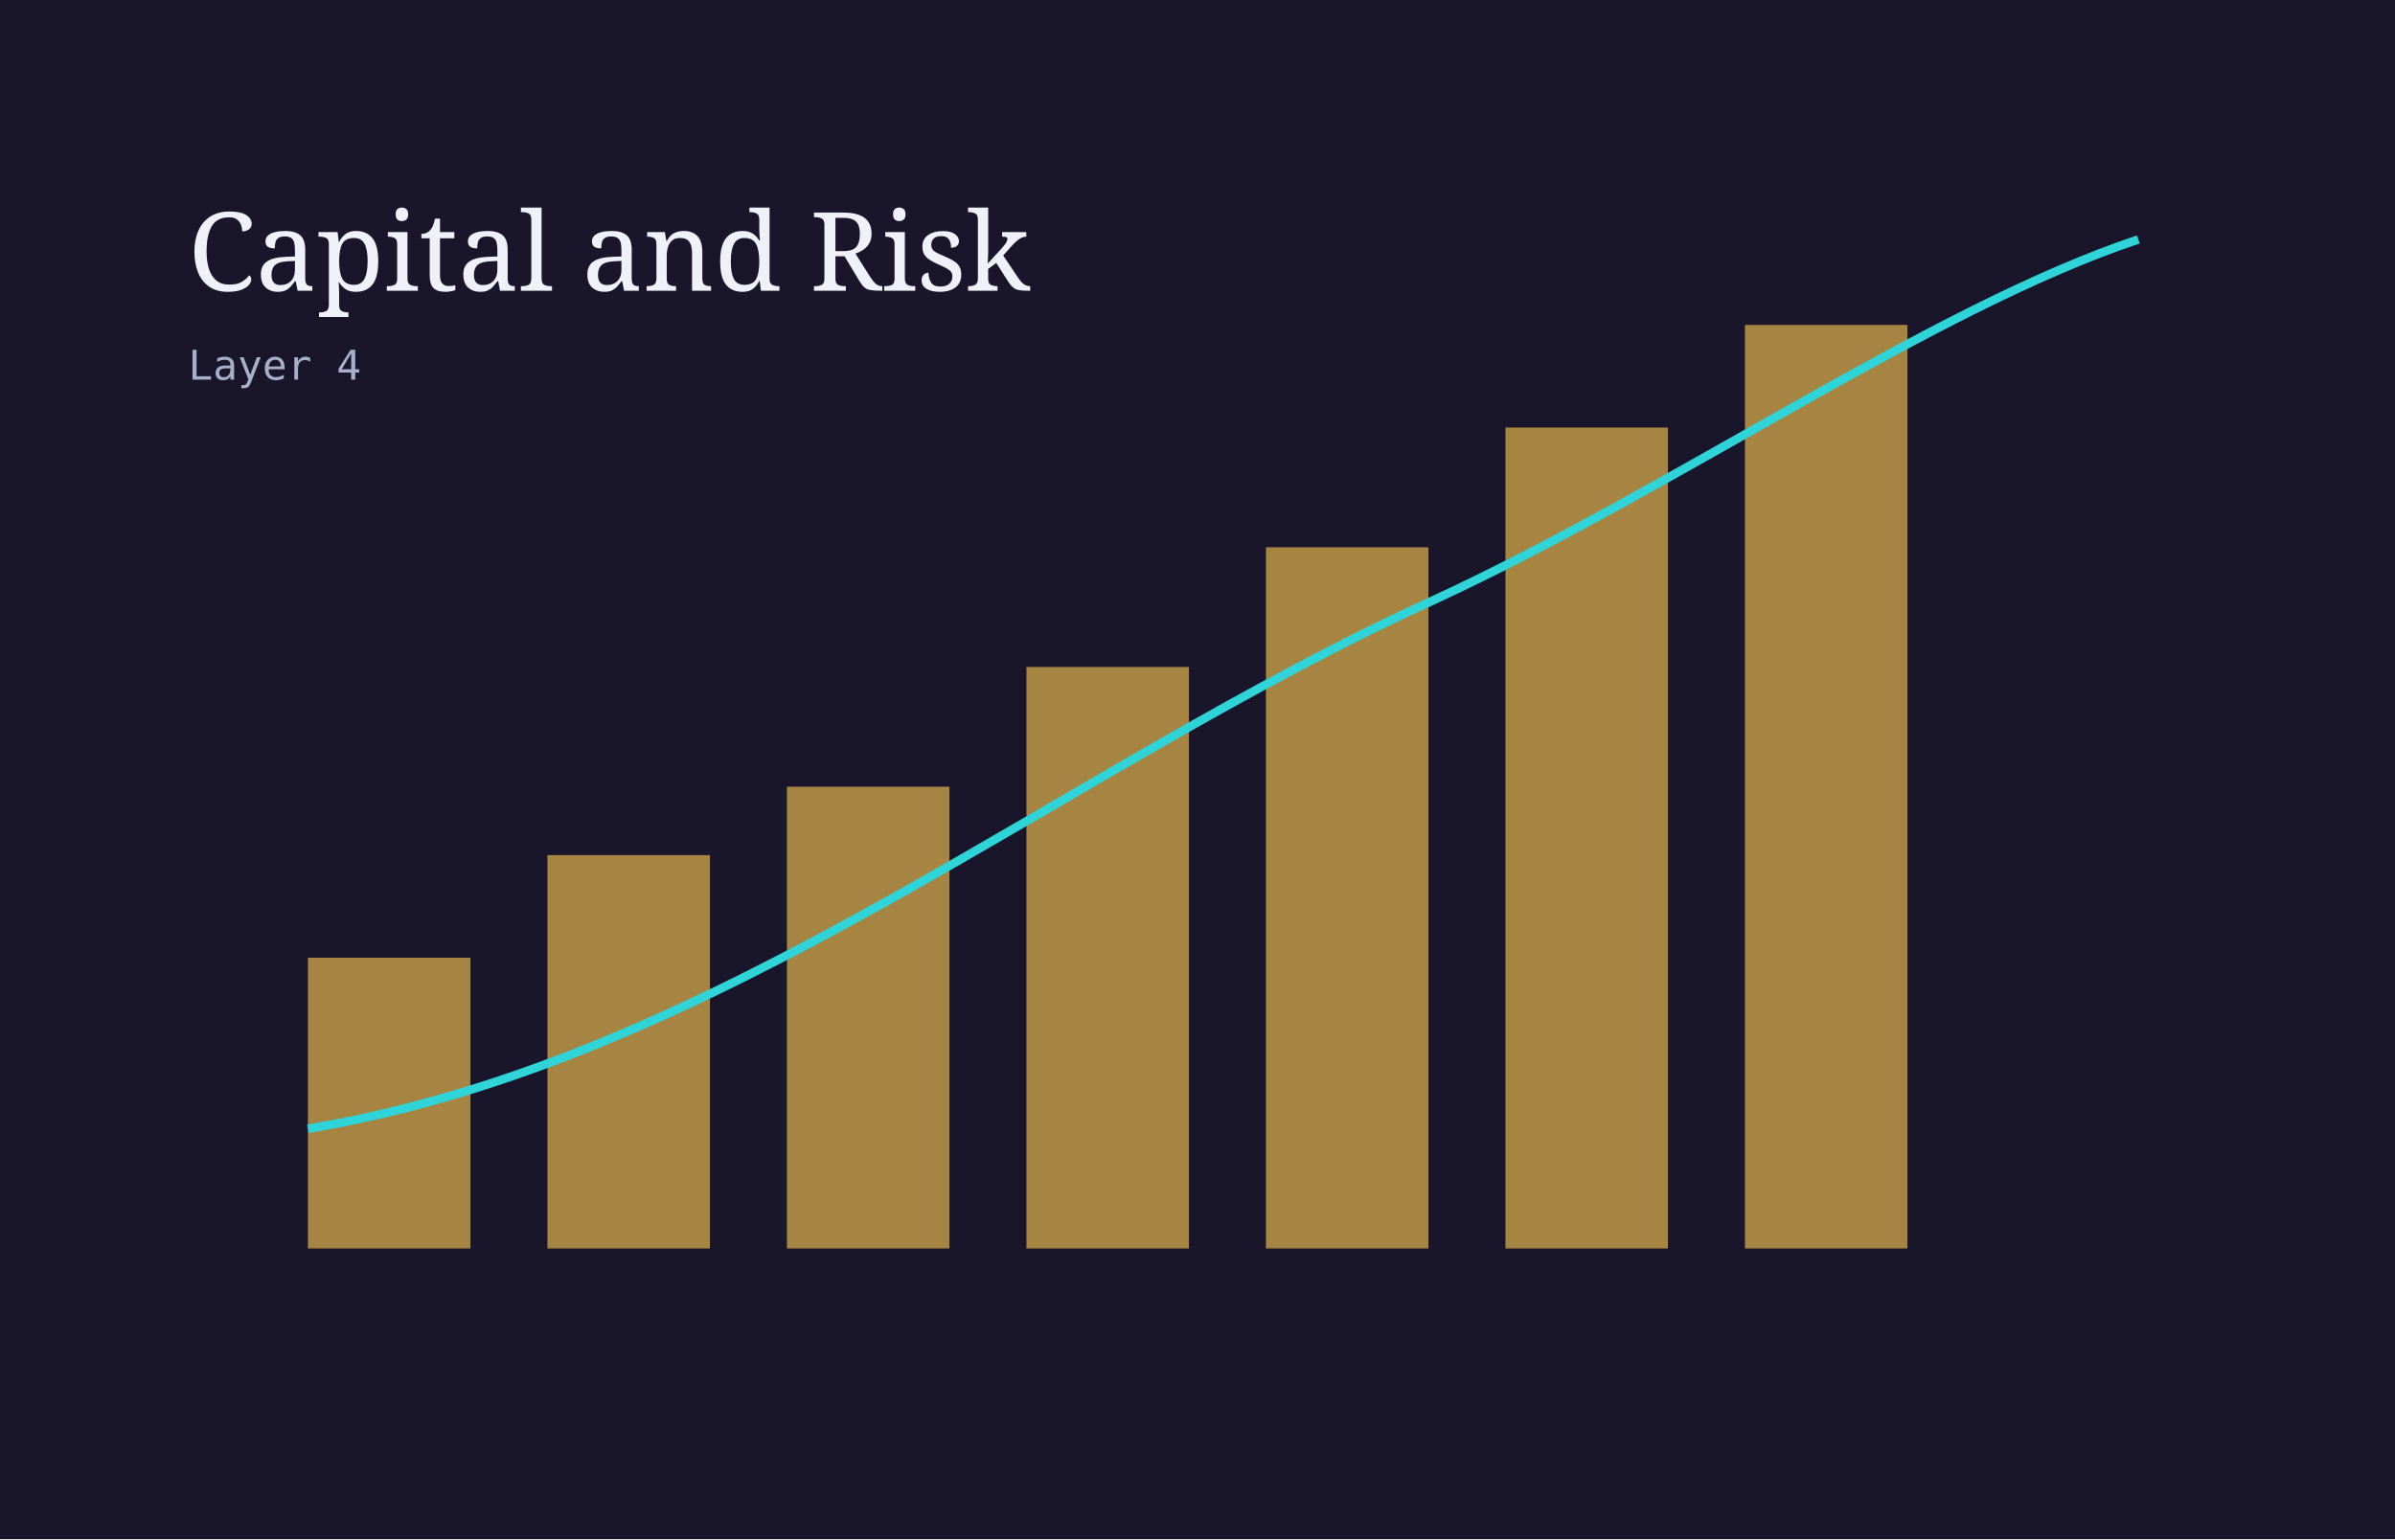
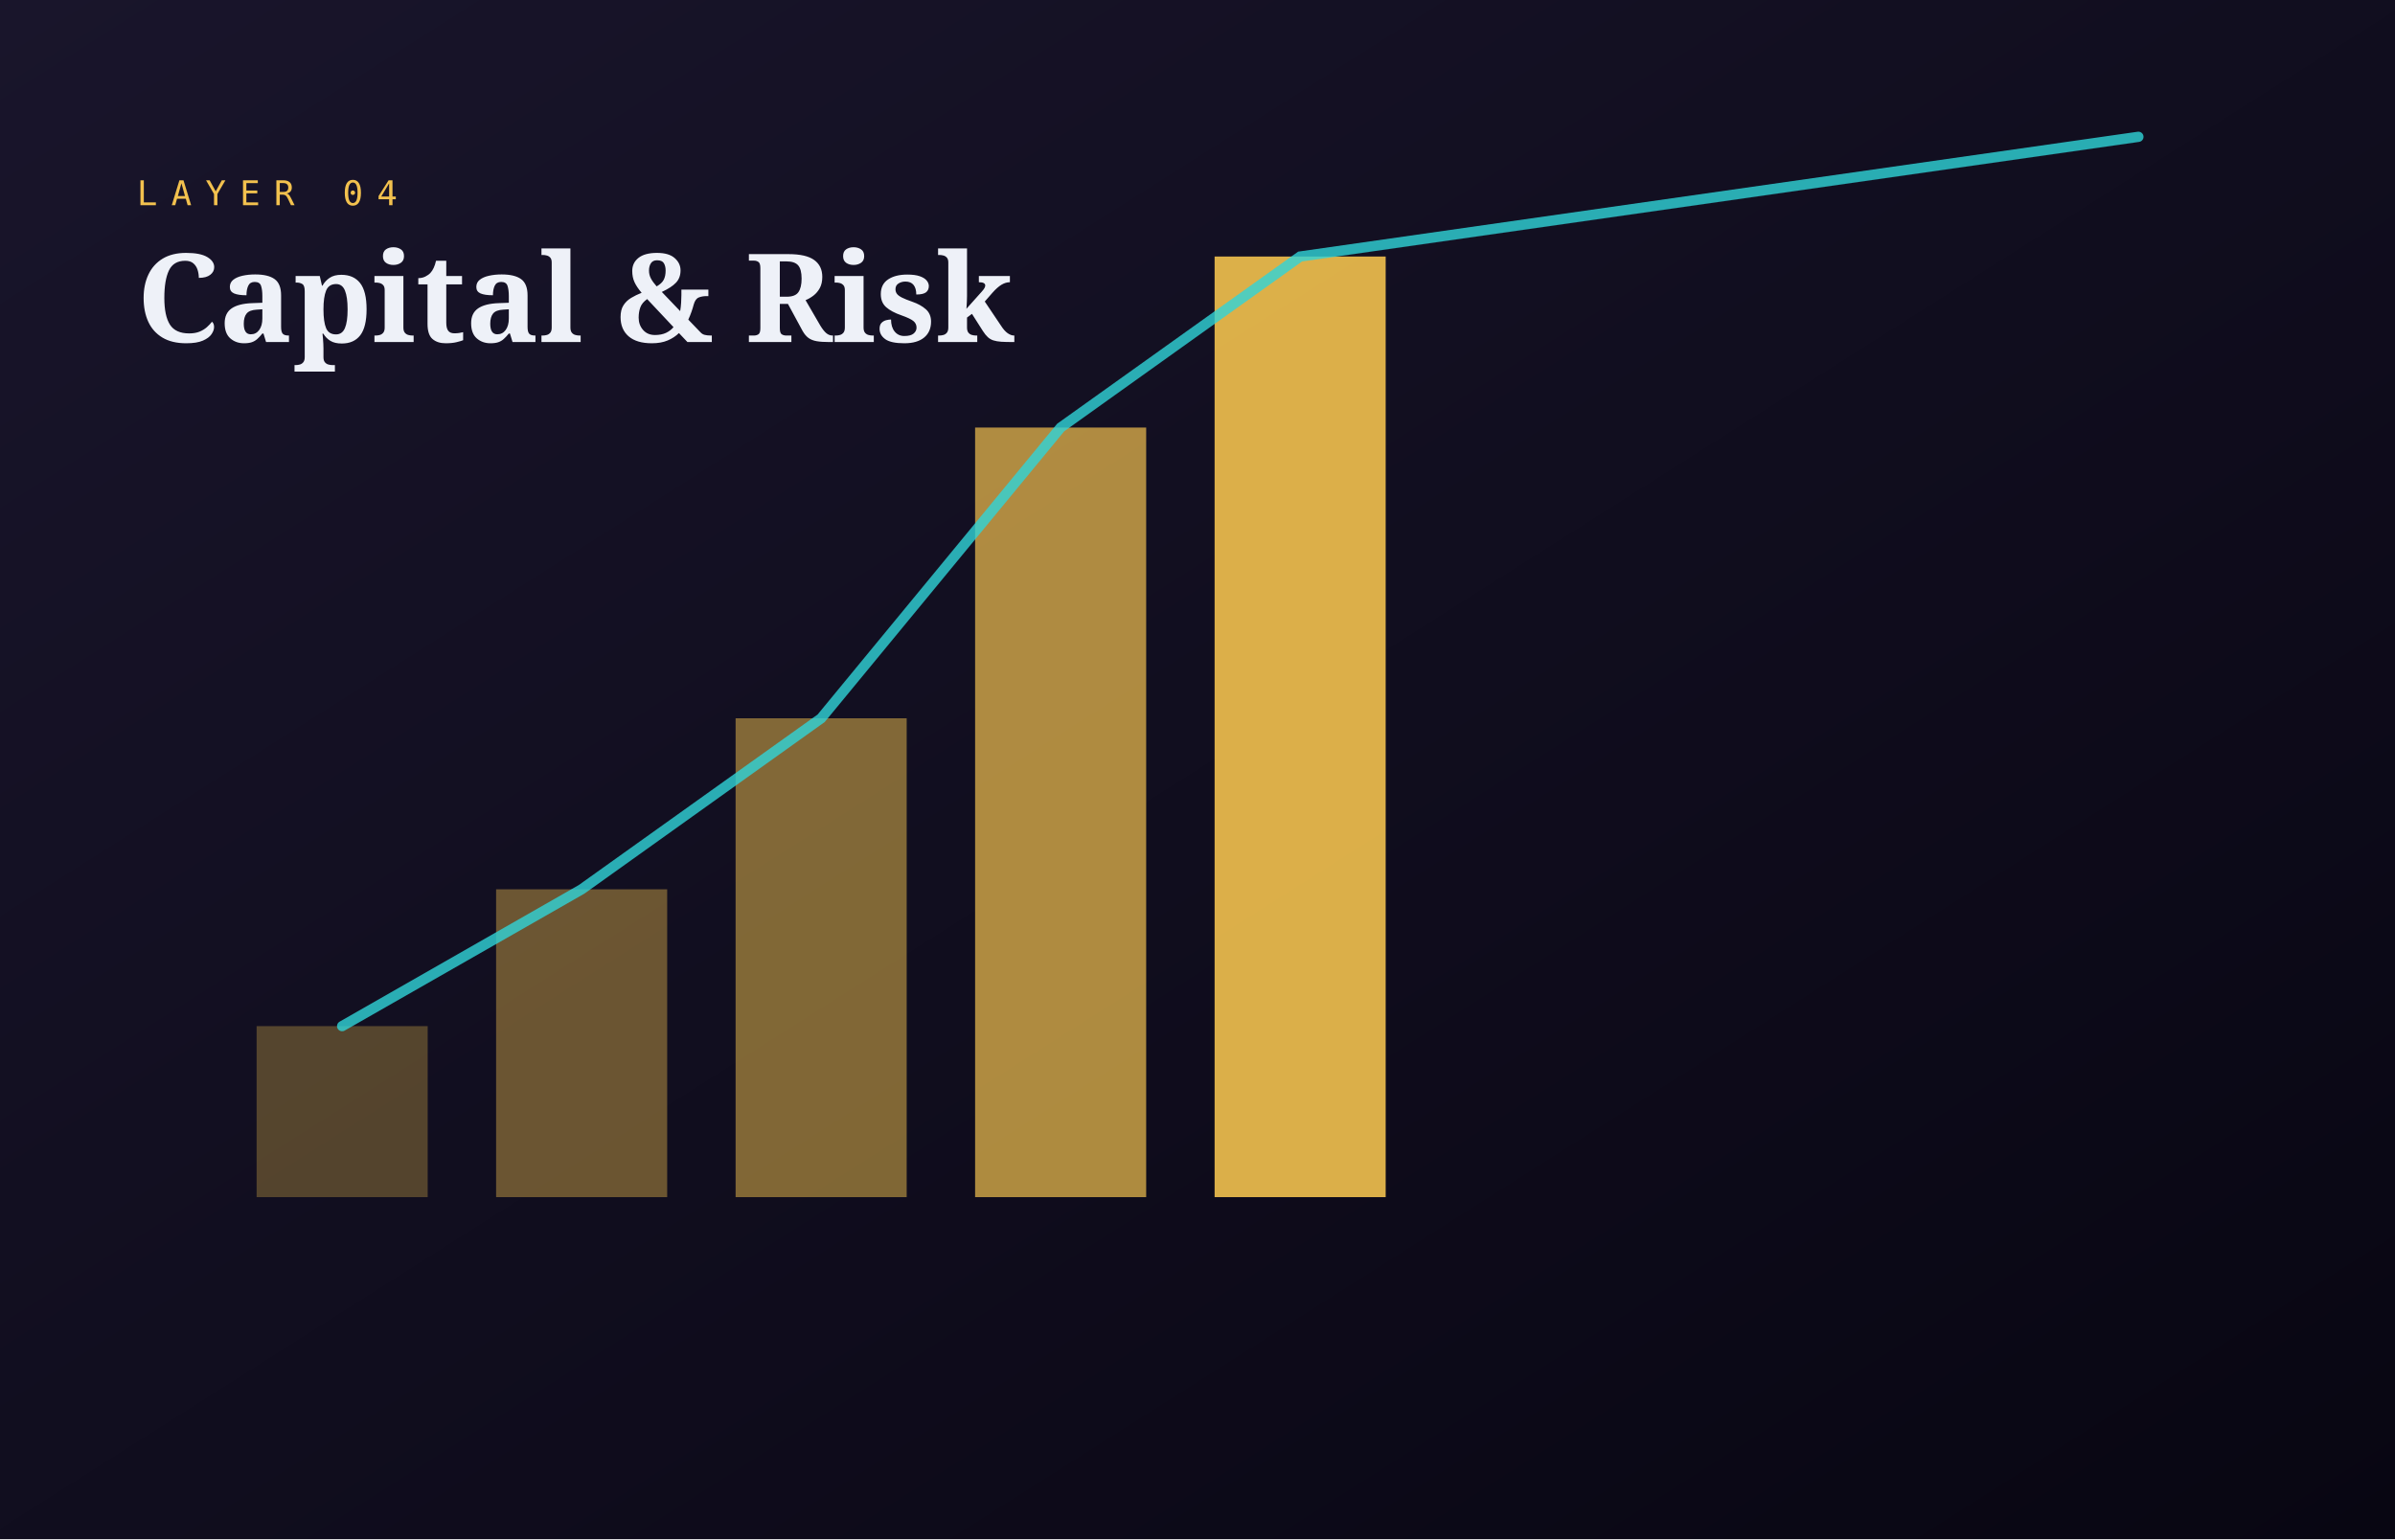
<svg xmlns="http://www.w3.org/2000/svg" viewBox="0 0 1400 900">
-   <rect width="1400" height="900" fill="#19152b" />
-   <g fill="#f2c14e" fill-opacity="0.65">
-     <rect x="180" y="560" width="95" height="170" />
-     <rect x="320" y="500" width="95" height="230" />
-     <rect x="460" y="460" width="95" height="270" />
-     <rect x="600" y="390" width="95" height="340" />
-     <rect x="740" y="320" width="95" height="410" />
-     <rect x="880" y="250" width="95" height="480" />
-     <rect x="1020" y="190" width="95" height="540" />
+   <defs>
+     <linearGradient id="grad1" x1="0%" y1="0%" x2="100%" y2="100%">
+       <stop offset="0%" stop-color="#19152b" />
+       <stop offset="100%" stop-color="#080612" />
+     </linearGradient>
+   </defs>
+   <rect width="1400" height="900" fill="url(#grad1)" />
+   <g transform="translate(150, 700)">
+     <rect x="0" y="-100" width="100" height="100" fill="#f2c14e" opacity="0.3" />
+     <rect x="140" y="-180" width="100" height="180" fill="#f2c14e" opacity="0.4" />
+     <rect x="280" y="-280" width="100" height="280" fill="#f2c14e" opacity="0.5" />
+     <rect x="420" y="-450" width="100" height="450" fill="#f2c14e" opacity="0.7" />
+     <rect x="560" y="-550" width="100" height="550" fill="#f2c14e" opacity="0.9" />
+     <path d="M50 -100 L 190 -180 L 330 -280 L 470 -450 L 610 -550 L 1100 -620" fill="none" stroke="#2fd4d8" stroke-width="6" stroke-linecap="round" opacity="0.8" />
  </g>
-   <path d="M180 660 C420 620, 620 450, 840 350 C980 285, 1130 180, 1250 140" stroke="#2fd4d8" stroke-width="5" fill="none" />
-   <text x="110" y="170" fill="#eef1f8" font-family="Georgia,serif" font-size="64">Capital and Risk</text>
-   <text x="110" y="222" fill="#a6b1c8" font-family="monospace" font-size="24">Layer 4</text>
+   <text x="80" y="120" fill="#f2c14e" font-family="JetBrains Mono, monospace" font-size="20" letter-spacing="0.4em">LAYER 04</text>
+   <text x="80" y="200" fill="#eef1f8" font-family="Playfair Display, serif" font-size="72" font-weight="900">Capital &amp; Risk</text>
</svg>
